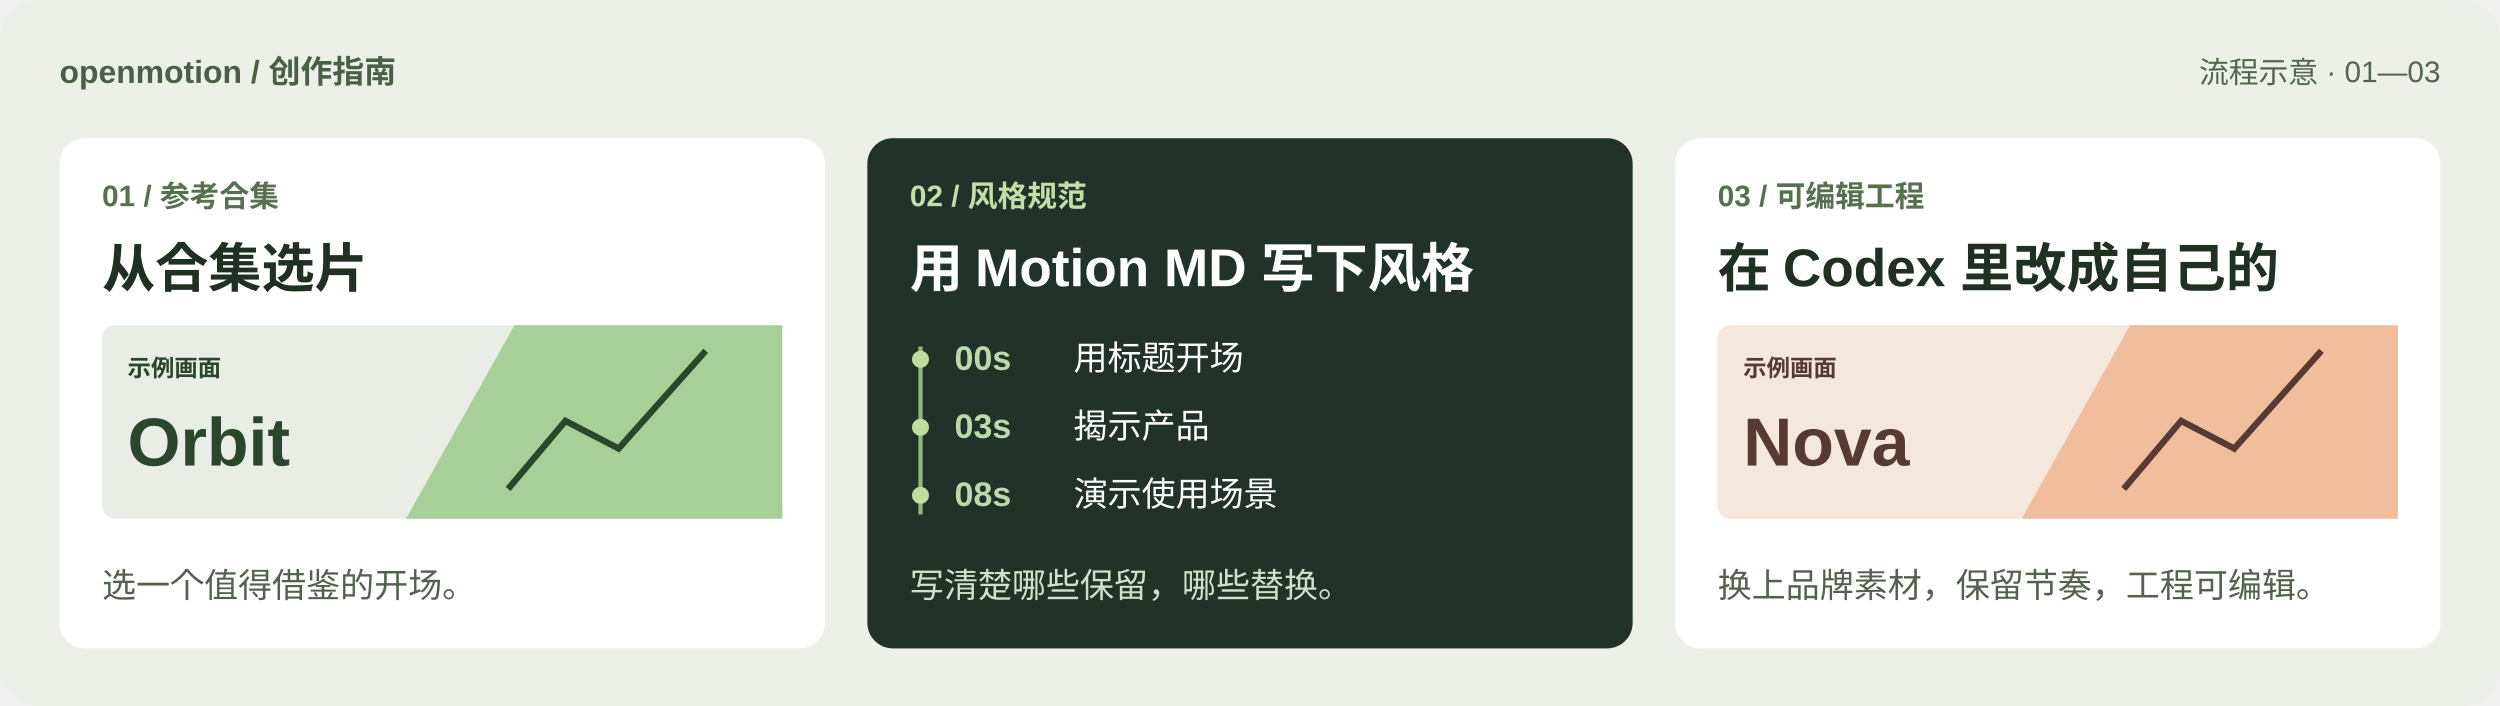
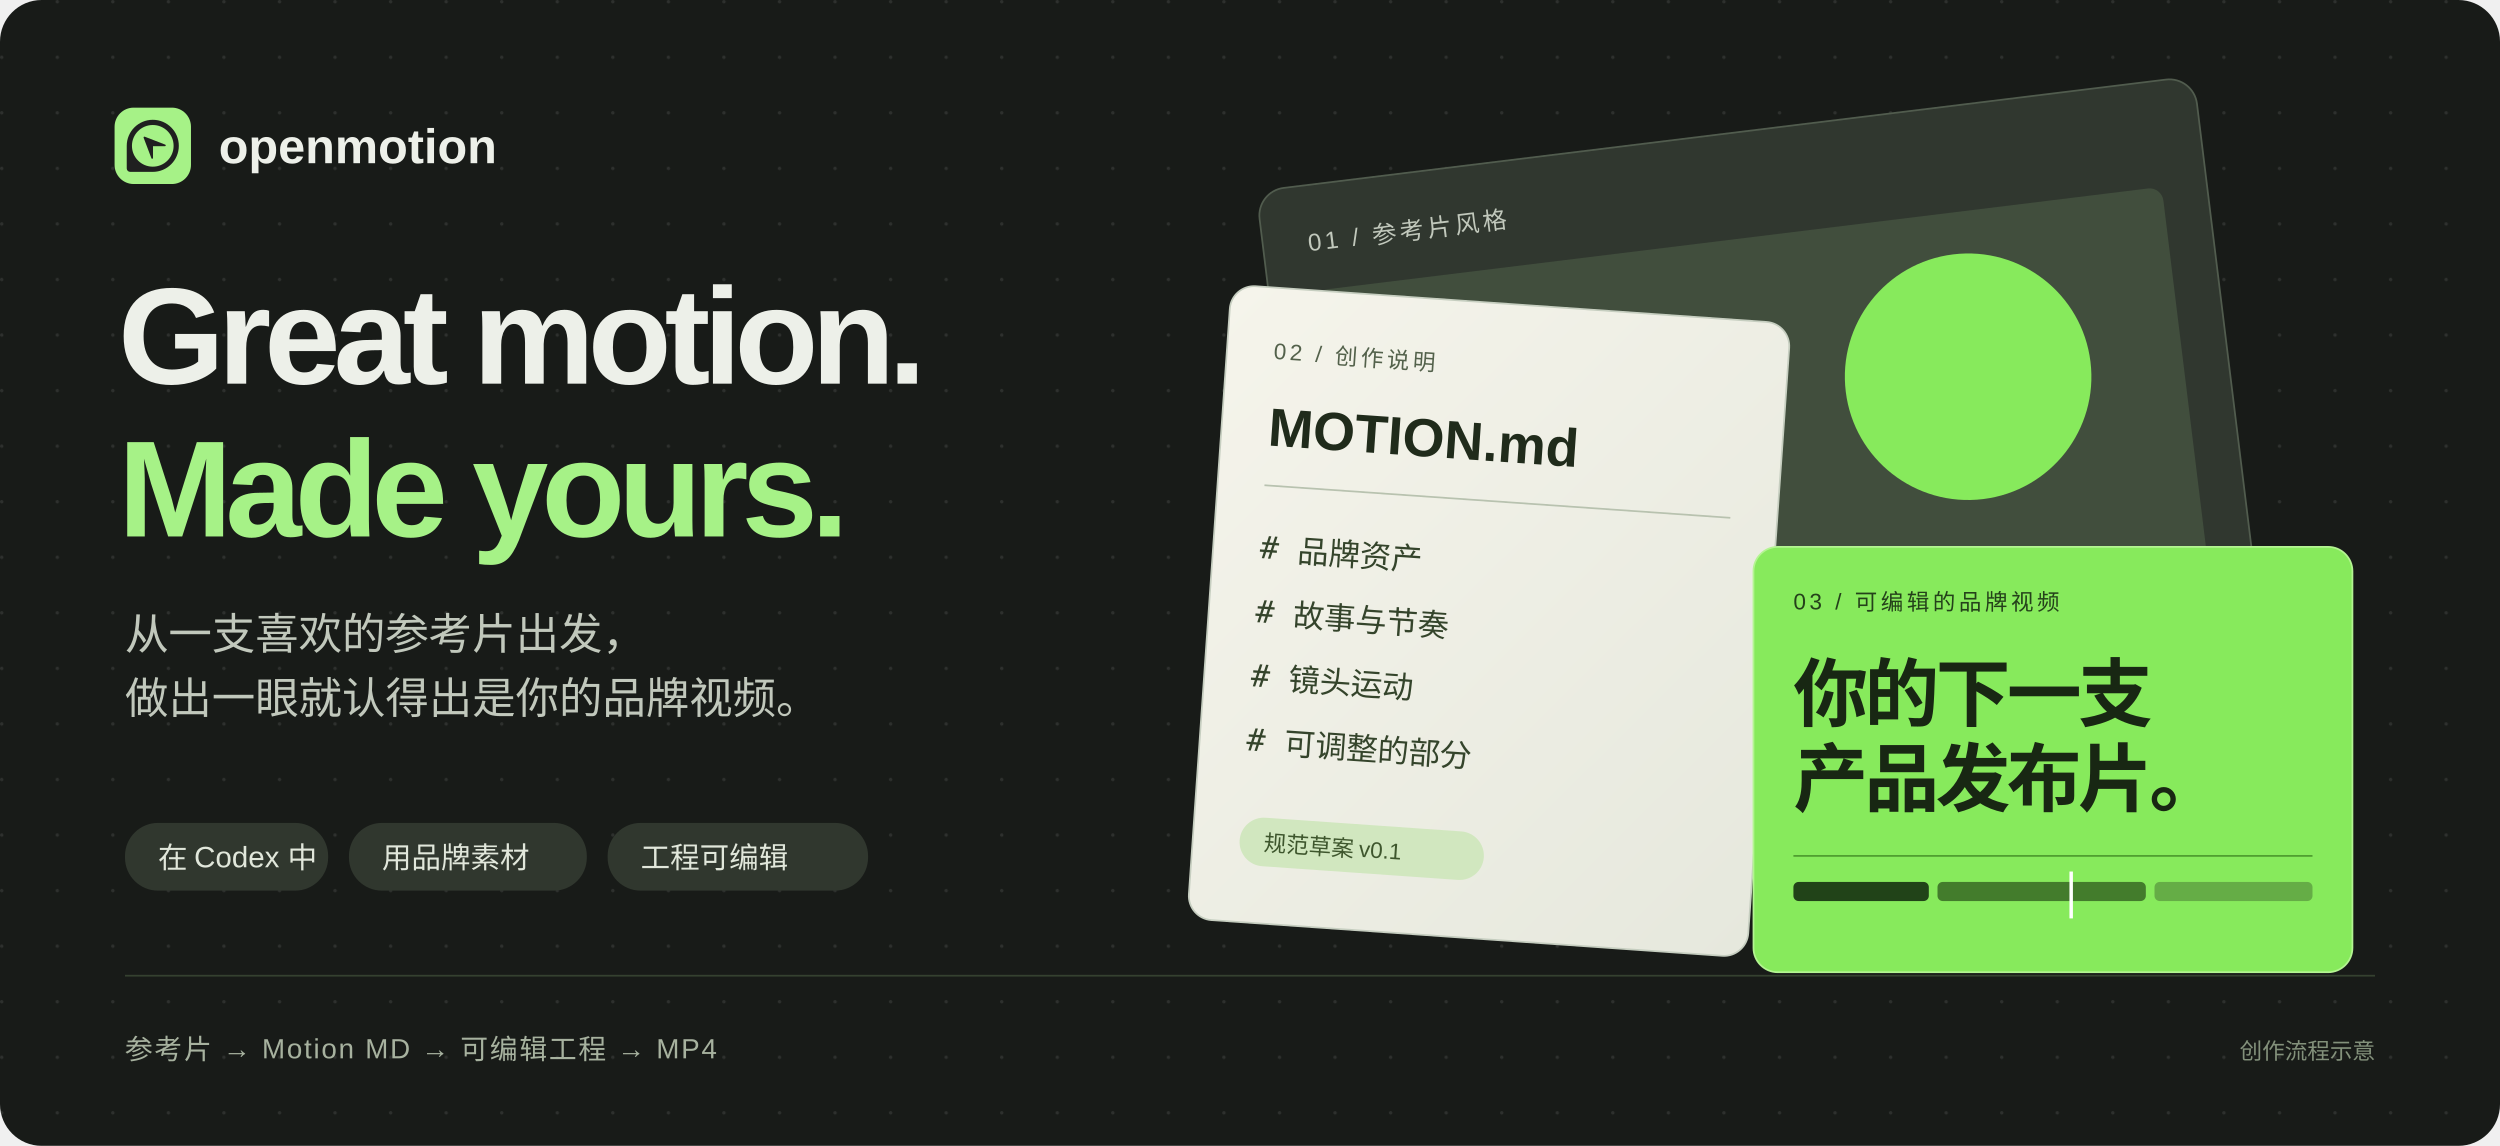
- <svg xmlns="http://www.w3.org/2000/svg" width="1176" height="332" viewBox="0 0 1176 332" role="img" aria-labelledby="t d">
-   <rect width="1176" height="332" rx="18" fill="#edf0e8" />
-   <g font-family="Arial, Helvetica, PingFang SC, Microsoft YaHei, sans-serif">
-     <text x="28" y="39" fill="#486044" font-size="15" font-weight="650">openmotion  /  创作指南</text>
-     <text x="1148" y="39" fill="#52654e" font-size="14" font-weight="500" text-anchor="end">流程示意   ·   01—03</text>
-     <rect x="28" y="65" width="360" height="240" rx="12" fill="#ffffff" />
-     <text x="48" y="97" fill="#55714e" font-size="14" font-weight="650">01   /   参考合集</text>
-     <text x="48" y="135" fill="#203022" font-size="25" font-weight="700">从合集选片</text>
-     <rect x="48" y="153" width="320" height="91" rx="6" fill="#e8eee6" />
-     <path d="M242 153h126v91H191Z" fill="#a8cf98" />
-     <path d="M239 230l27-32 25 13 41-46" stroke="#2a462b" stroke-width="3" fill="none" />
-     <text x="60" y="177" fill="#2a462b" font-size="11" font-weight="600">示例画面</text>
-     <text x="60" y="219" fill="#2a462b" font-size="32" font-weight="700">Orbit</text>
-     <text x="48" y="281" fill="#52624e" font-size="16" font-weight="400">选一个值得借鉴的开场。</text>
-     <rect x="408" y="65" width="360" height="240" rx="12" fill="#213328" />
-     <text x="428" y="97" fill="#c2dfa9" font-size="14" font-weight="650">02   /   风格规范</text>
-     <text x="428" y="135" fill="#ffffff" font-size="25" font-weight="700">用 Motion MD 写下风格</text>
-     <path d="M433 163v79" stroke="#8fb880" stroke-width="2" />
-     <circle cx="433" cy="169" r="4" fill="#bdde9e" />
-     <text x="449" y="174" fill="#badaac" font-size="16" font-weight="600">00s</text>
-     <text x="505" y="174" fill="#ffffff" font-size="16" font-weight="500">用标题开场</text>
-     <circle cx="433" cy="201" r="4" fill="#bdde9e" />
-     <text x="449" y="206" fill="#badaac" font-size="16" font-weight="600">03s</text>
-     <text x="505" y="206" fill="#ffffff" font-size="16" font-weight="500">揭示产品</text>
-     <circle cx="433" cy="233" r="4" fill="#bdde9e" />
-     <text x="449" y="238" fill="#badaac" font-size="16" font-weight="600">08s</text>
-     <text x="505" y="238" fill="#ffffff" font-size="16" font-weight="500">演示使用场景</text>
-     <text x="428" y="281" fill="#d1dfca" font-size="16" font-weight="400">写清楚哪些保留，哪些替换。</text>
-     <rect x="788" y="65" width="360" height="240" rx="12" fill="#ffffff" />
-     <text x="808" y="97" fill="#55714e" font-size="14" font-weight="650">03   /   可编辑工程</text>
-     <text x="808" y="135" fill="#203022" font-size="25" font-weight="700">在 Codex 里改成自己的</text>
-     <rect x="808" y="153" width="320" height="91" rx="6" fill="#f5e7db" />
-     <path d="M1002 153h126v91H951Z" fill="#f0be9c" />
-     <path d="M999 230l27-32 25 13 41-46" stroke="#573b33" stroke-width="3" fill="none" />
-     <text x="820" y="177" fill="#573b33" font-size="11" font-weight="600">示例画面</text>
-     <text x="820" y="219" fill="#573b33" font-size="32" font-weight="700">Nova</text>
-     <text x="808" y="281" fill="#52624e" font-size="16" font-weight="400">换上品牌素材，保留节奏，工程可编辑。</text>
+ <svg xmlns="http://www.w3.org/2000/svg" width="1440" height="660" viewBox="0 0 1440 660" role="img" aria-labelledby="title desc">
+   <defs>
+     <pattern id="grid" width="32" height="32" patternUnits="userSpaceOnUse">
+       <circle cx="1" cy="1" r="1" fill="#ffffff" opacity=".09" />
+     </pattern>
+     <linearGradient id="paper" x1="0" y1="0" x2="1" y2="1">
+       <stop stop-color="#f5f4eb" />
+       <stop offset="1" stop-color="#e6e8dd" />
+     </linearGradient>
+   </defs>
+   <rect width="1440" height="660" rx="24" fill="#181b18" />
+   <rect width="1440" height="660" rx="24" fill="url(#grid)" />
+   <g font-family="Arial,Helvetica,PingFang SC,Microsoft YaHei,sans-serif">
+     <g transform="translate(66 62)">
+       <rect width="44" height="44" rx="11" fill="#a6f287" />
+       <svg x="7" y="7" width="30" height="30" viewBox="0 0 291 291" fill="none">
+         <path fill-rule="evenodd" clip-rule="evenodd" d="M145.5 0C225.857 0 291 65.143 291 145.5C291 225.857 225.857 291 145.5 291H19.358C8.644 291 0.001 282.358 0.001 271.644C0 239.193 1.50624e-09 174.523 0 145.5C0 65.143 65.143 5.2069e-06 145.5 0ZM145.501 29.1C81.215 29.1 29.1 81.215 29.1 145.501C29.101 209.786 81.215 261.9 145.501 261.9C209.786 261.9 261.9 209.786 261.9 145.501C261.9 81.215 209.786 29.1 145.501 29.1Z" fill="#202020" />
+         <path d="M137.934 215.04L94.312 100.247C92.9 96.532 96.529 92.889 100.219 94.317L215.067 138.749C219.793 140.578 218.491 147.633 213.427 147.633H146.769V213.4C146.769 218.499 139.744 219.804 137.934 215.04Z" fill="#202020" />
+       </svg>
+     </g>
+     <text x="126" y="94" fill="#edf0e9" font-size="28" font-weight="700">openmotion</text>
+     <text x="68" y="221" fill="#edf0e9" font-size="79" font-weight="700" letter-spacing="-4">Great motion.</text>
+     <text x="68" y="309" fill="#a6f287" font-size="79" font-weight="700" letter-spacing="-4">Made yours.</text>
+     <text x="72" y="374" fill="#c1c8bc" font-size="25">从一支喜欢的参考片出发，</text>
+     <text x="72" y="411" fill="#c1c8bc" font-size="25">做出一眼就认得出是你的品牌视频。</text>
+     <g font-size="17" fill="#e1e7db">
+       <rect x="72" y="474" width="117" height="39" rx="19" fill="#30372e" />
+       <text x="91" y="500">在 Codex 中</text>
+       <rect x="201" y="474" width="137" height="39" rx="19" fill="#30372e" />
+       <text x="220" y="500">用品牌素材</text>
+       <rect x="350" y="474" width="150" height="39" rx="19" fill="#30372e" />
+       <text x="369" y="500">工程可编辑</text>
+     </g>
+     <g transform="translate(746 77) rotate(-7 260 200)">
+       <rect width="544" height="310" rx="16" fill="#30372f" stroke="#515c4e" />
+       <text x="26" y="38" fill="#c1c8bc" font-size="14" letter-spacing="2">01 / 参考片风格</text>
+       <rect x="26" y="61" width="492" height="218" rx="8" fill="#414e3d" />
+       <circle cx="394" cy="156" r="71" fill="#87ea5c" />
+       <rect x="64" y="109" width="194" height="20" rx="4" fill="#e4ebdc" />
+       <rect x="64" y="142" width="138" height="20" rx="4" fill="#e4ebdc" />
+       <rect x="64" y="204" width="88" height="7" rx="3" fill="#a7b49e" />
+     </g>
+     <g transform="translate(696 176) rotate(4 180 185)">
+       <rect width="323" height="366" rx="14" fill="url(#paper)" stroke="#c6cec0" />
+       <text x="27" y="41" fill="#53614b" font-size="13" letter-spacing="2">02 / 创作说明</text>
+       <text x="27" y="91" fill="#202b1b" font-size="31" font-weight="700">MOTION.md</text>
+       <path d="M27 114h269" stroke="#b8c2af" />
+       <g fill="#34442b" font-size="18" font-family="monospace,PingFang SC,Microsoft YaHei,sans-serif">
+         <text x="27" y="156"># 品牌资产</text>
+         <text x="27" y="193"># 故事与节奏</text>
+         <text x="27" y="230"># 镜头运动</text>
+         <text x="27" y="267"># 可调整的部分</text>
+       </g>
+       <rect x="27" y="305" width="141" height="28" rx="14" fill="#d1e7bf" />
+       <text x="41" y="324" fill="#3e562d" font-size="13">规范草案 v0.1</text>
+     </g>
+     <g transform="translate(1010 315)">
+       <rect width="345" height="245" rx="14" fill="#87ea5c" stroke="#b4f492" />
+       <text x="23" y="36" fill="#24411a" font-size="13" letter-spacing="2">03 / 可编辑的品牌视频</text>
+       <text x="23" y="100" fill="#182713" font-size="43" font-weight="700" letter-spacing="-2">你的下一支</text>
+       <text x="23" y="149" fill="#182713" font-size="43" font-weight="700" letter-spacing="-2">产品发布片。</text>
+       <path d="M23 178h299" stroke="#4e9d2e" />
+       <rect x="23" y="193" width="78" height="11" rx="3" fill="#214318" />
+       <rect x="106" y="193" width="120" height="11" rx="3" fill="#437c2c" />
+       <rect x="231" y="193" width="91" height="11" rx="3" fill="#65ad46" />
+       <path d="M183 187v27" stroke="#fff" stroke-width="2" />
+     </g>
+     <path d="M72 562h1296" stroke="#354130" />
+     <text x="72" y="610" fill="#a7b29f" font-size="16" letter-spacing="1">参考片 → Motion MD → 可编辑工程 → MP4</text>
+     <text x="1368" y="610" fill="#83917b" font-size="13" text-anchor="end">创作流程示意</text>
  </g>
</svg>
